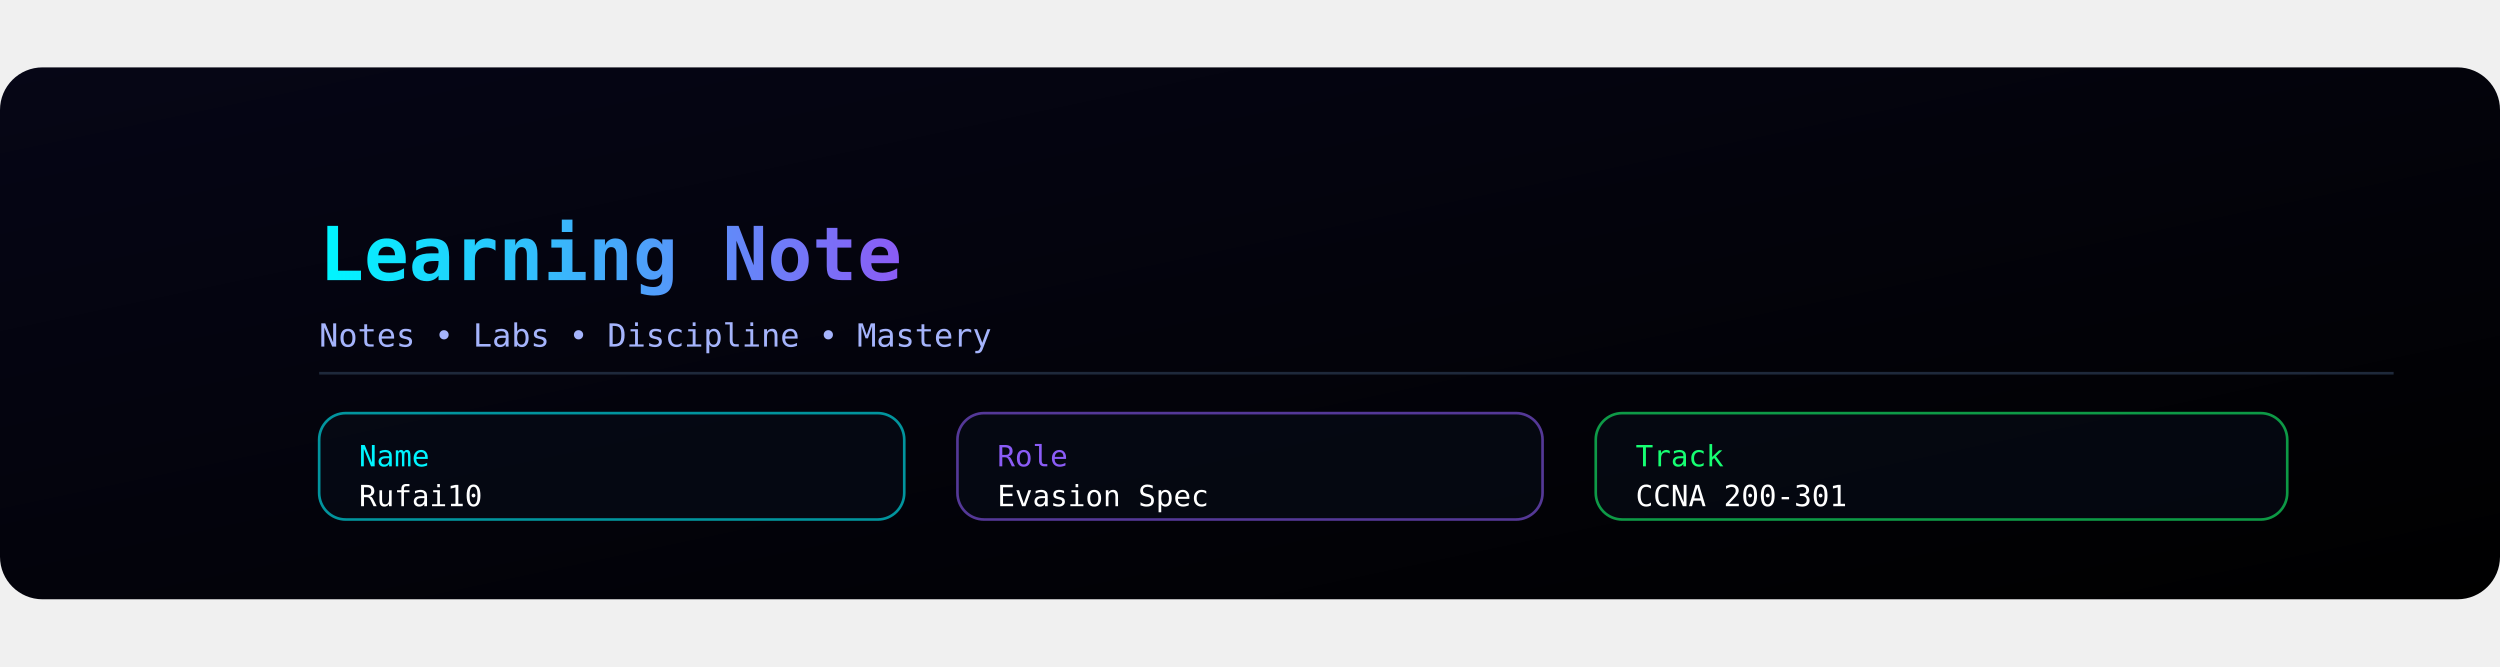
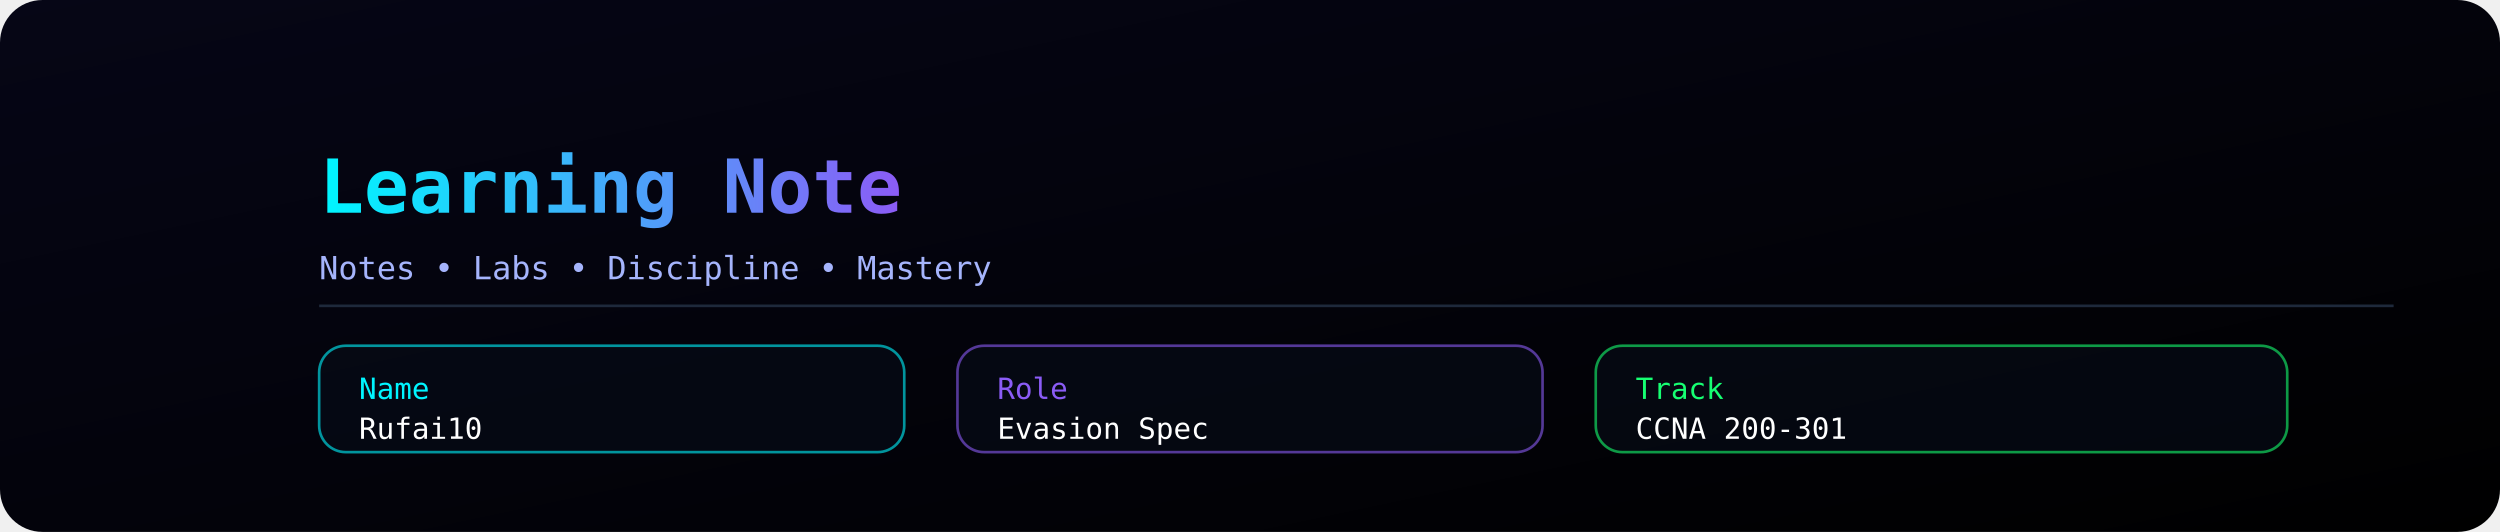
- <svg xmlns="http://www.w3.org/2000/svg" width="1200" height="320" viewBox="0 0 940 200">
+ <svg xmlns="http://www.w3.org/2000/svg" width="100%" viewBox="0 0 940 200">
  <defs>
    <linearGradient id="bg" x1="0" y1="0" x2="1" y2="1">
      <stop offset="0%" stop-color="#060616" />
      <stop offset="100%" stop-color="#000000" />
    </linearGradient>
    <linearGradient id="neon" x1="0" y1="0" x2="1" y2="0">
      <stop offset="0%" stop-color="#00f5ff" />
      <stop offset="100%" stop-color="#8b5cf6" />
    </linearGradient>
    <filter id="glow">
      <feGaussianBlur stdDeviation="2" />
    </filter>
  </defs>
  <rect width="940" height="200" rx="16" fill="url(#bg)" />
  <text x="120" y="80" fill="url(#neon)" font-family="Fira Code, monospace" font-size="28" font-weight="800">
    Learning Note
  </text>
  <text x="120" y="105" fill="#A5B4FC" font-family="Fira Code, monospace" font-size="12">
    Notes • Labs • Discipline • Mastery
  </text>
  <line x1="120" y1="115" x2="900" y2="115" stroke="#1e293b" stroke-width="1" />
  <g font-family="Fira Code, monospace" font-size="11">
    <rect x="120" y="130" width="220" height="40" rx="10" fill="#070b18" stroke="#00f5ff" opacity="0.6" />
    <text x="135" y="150" fill="#00f5ff">Name</text>
    <text x="135" y="165" fill="#fff">Rufai10</text>
    <rect x="360" y="130" width="220" height="40" rx="10" fill="#070b18" stroke="#8b5cf6" opacity="0.6" />
    <text x="375" y="150" fill="#8b5cf6">Role</text>
    <text x="375" y="165" fill="#fff">Evasion Spec</text>
    <rect x="600" y="130" width="260" height="40" rx="10" fill="#070b18" stroke="#16ff72" opacity="0.6" />
    <text x="615" y="150" fill="#16ff72">Track</text>
    <text x="615" y="165" fill="#fff">CCNA 200-301</text>
  </g>
</svg>
